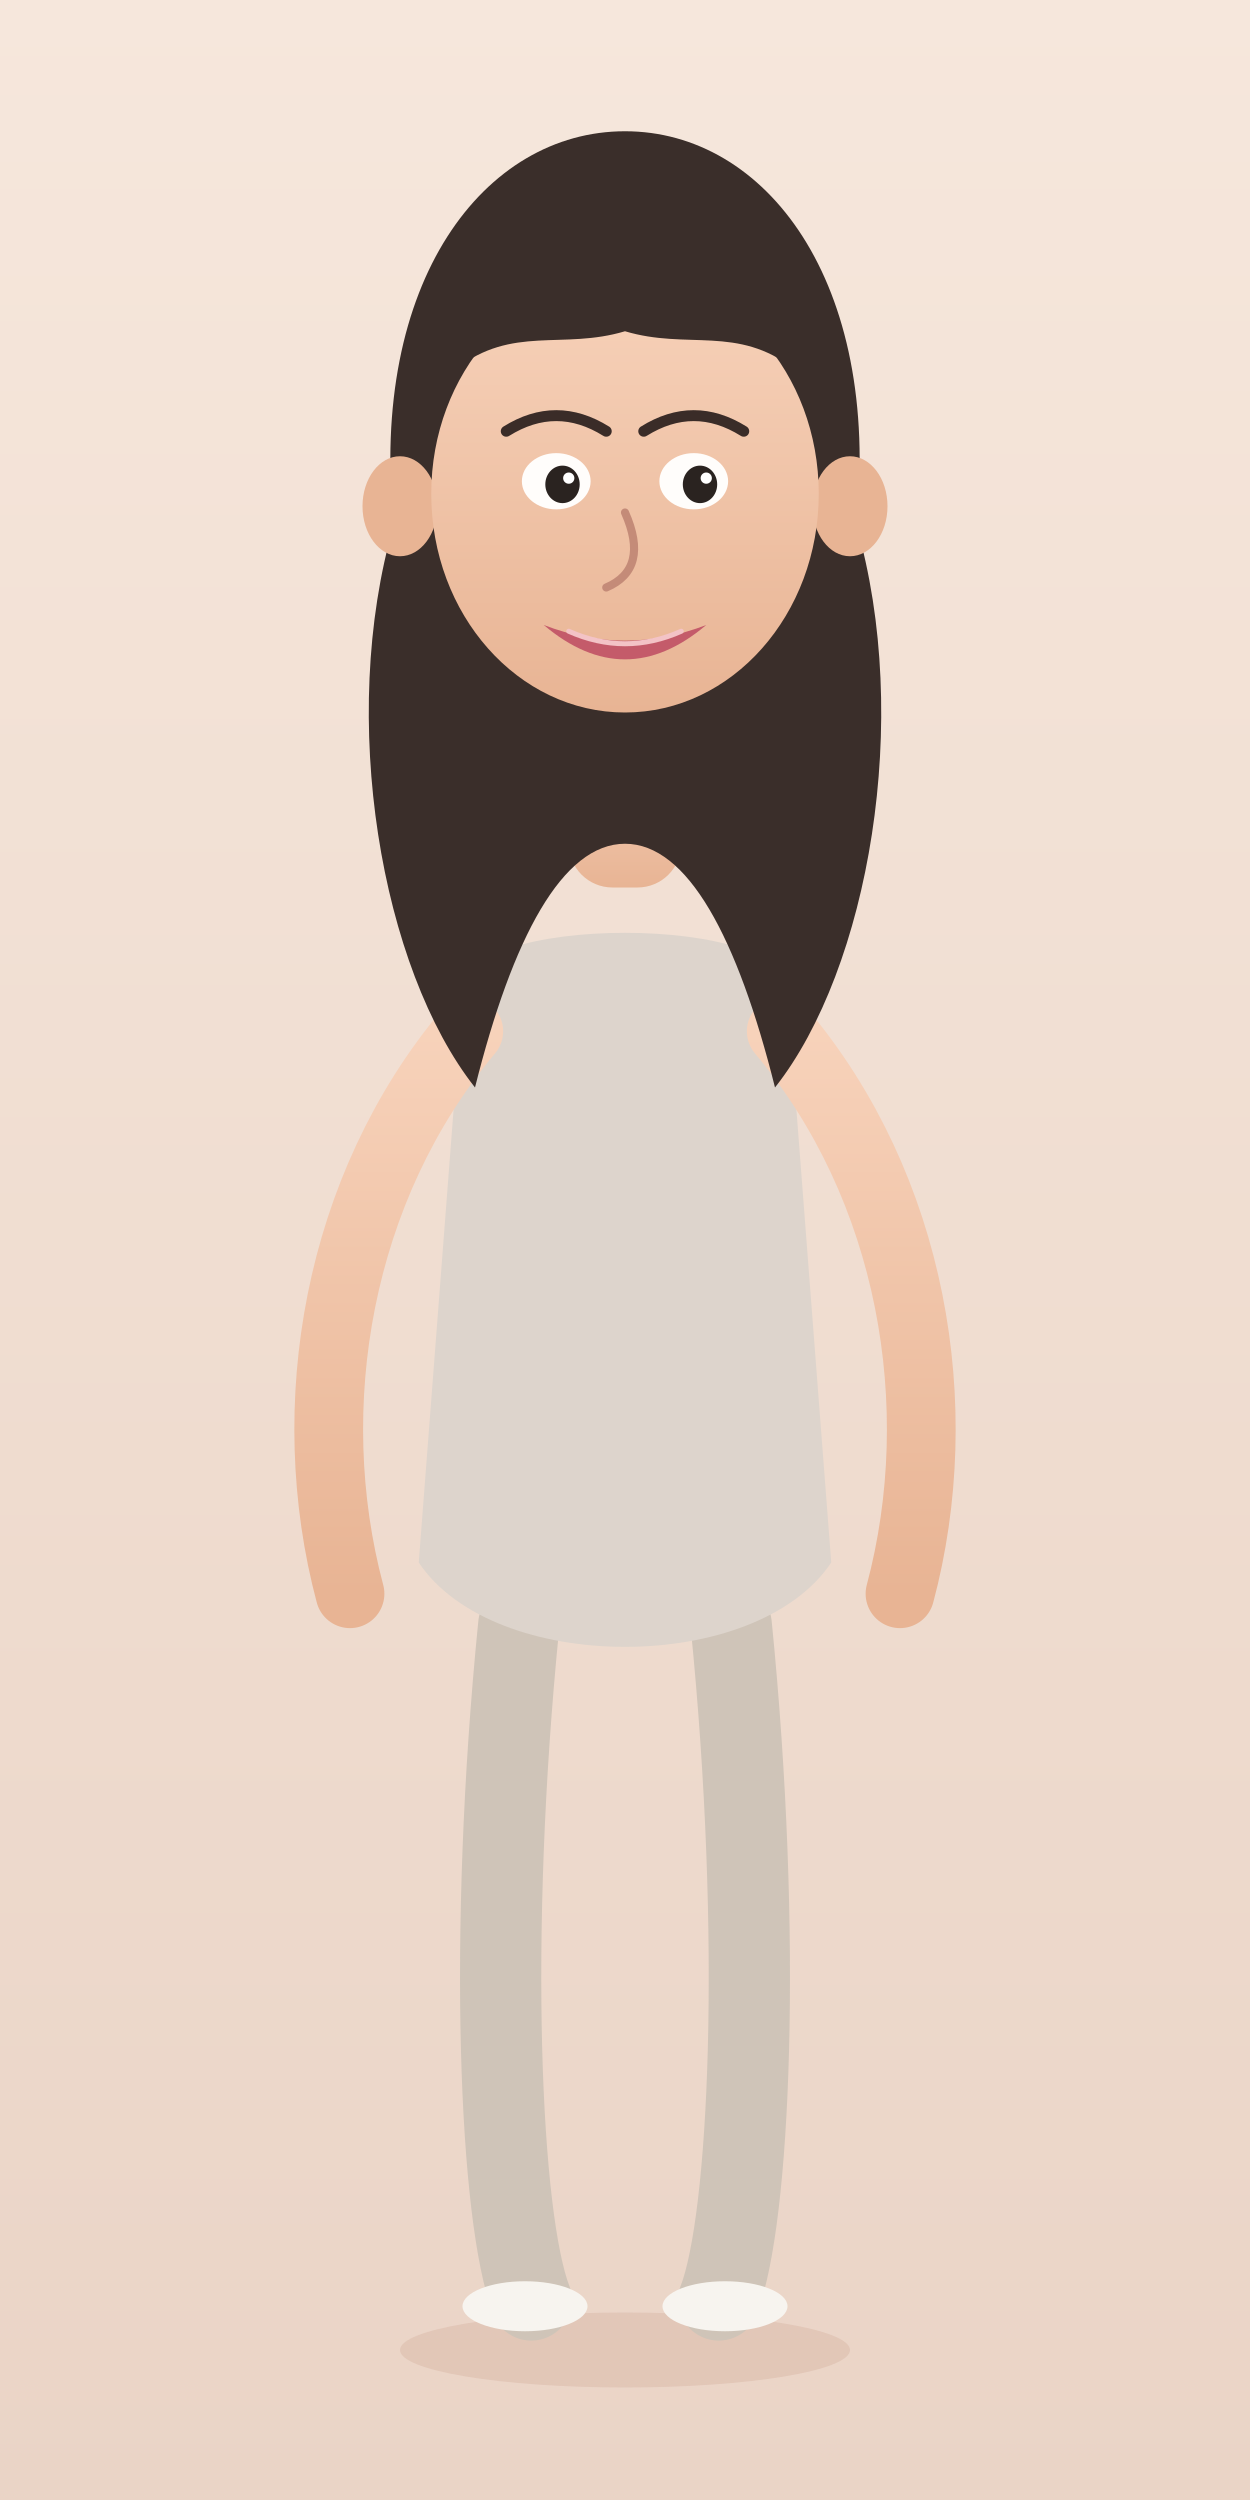
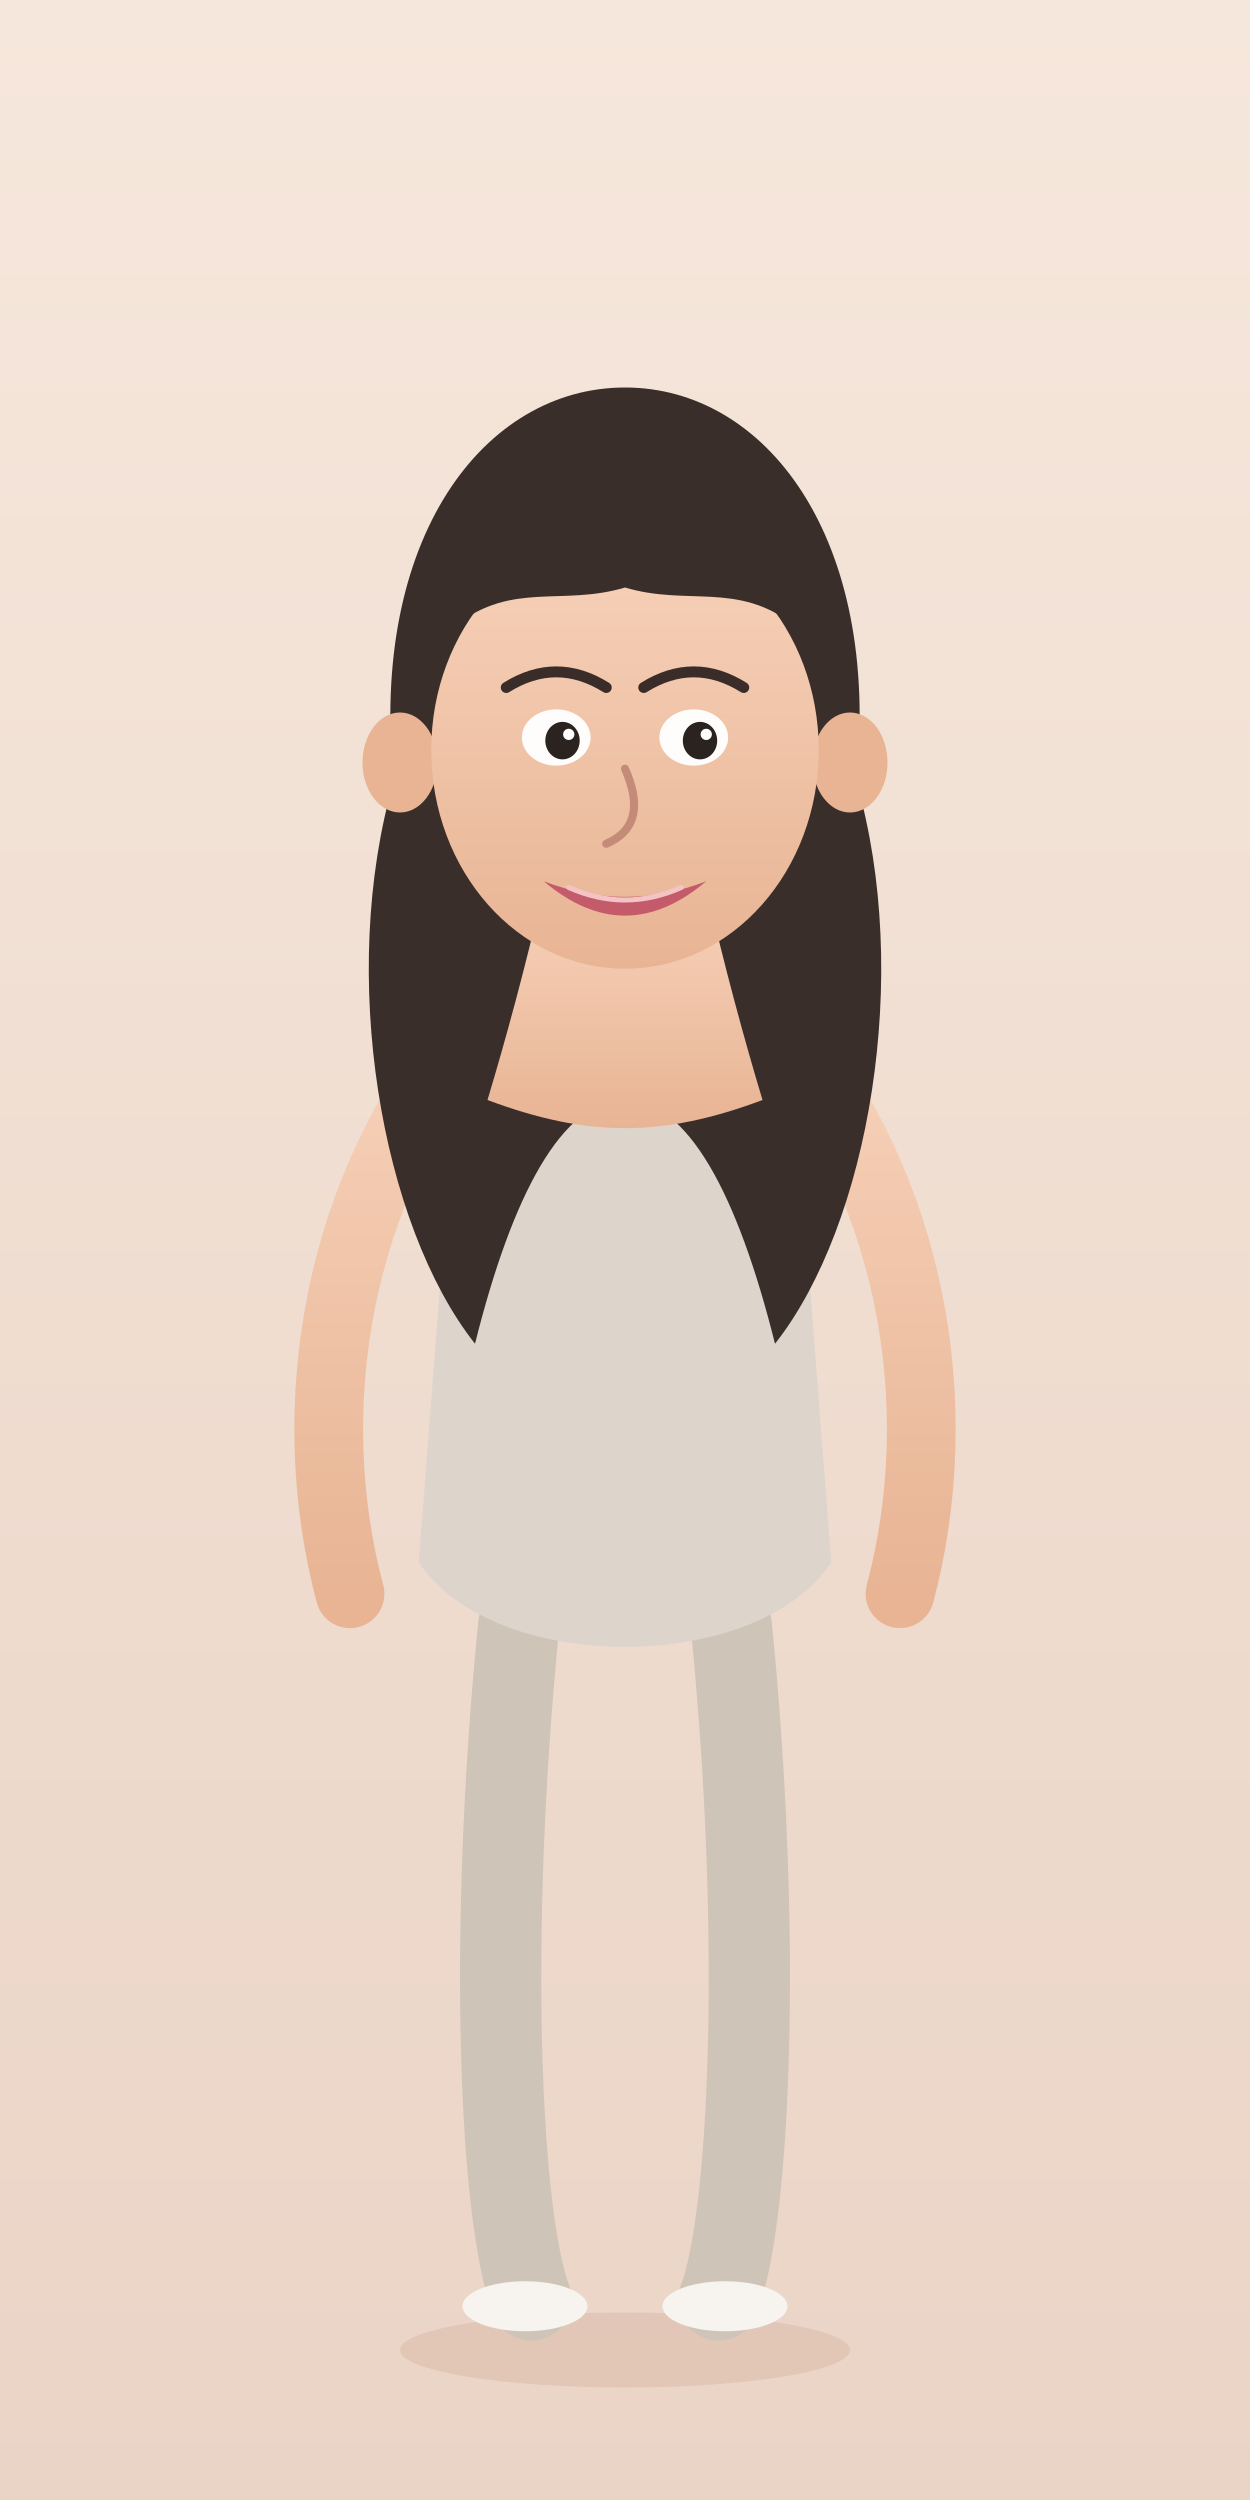
<svg xmlns="http://www.w3.org/2000/svg" viewBox="0 0 400 800" width="400" height="800">
  <defs>
    <linearGradient id="bg" x1="0" y1="0" x2="0" y2="1">
      <stop offset="0" stop-color="#f6e7dc" />
      <stop offset="1" stop-color="#ead4c6" />
    </linearGradient>
    <linearGradient id="skin" x1="0" y1="0" x2="0" y2="1">
      <stop offset="0" stop-color="#f7d2ba" />
      <stop offset="1" stop-color="#e8b494" />
    </linearGradient>
  </defs>
  <rect width="400" height="800" fill="url(#bg)" />
  <ellipse cx="200" cy="752" rx="72" ry="12" fill="#d7b5a4" opacity="0.45" />
  <path d="M166 520 C156 620 160 710 170 736" fill="none" stroke="#cfc4b8" stroke-width="26" stroke-linecap="round" />
  <path d="M234 520 C244 620 240 710 230 736" fill="none" stroke="#cfc4b8" stroke-width="26" stroke-linecap="round" />
  <ellipse cx="168" cy="738" rx="20" ry="8" fill="#f7f4ef" />
  <ellipse cx="232" cy="738" rx="20" ry="8" fill="#f7f4ef" />
  <path d="M148 318 C144 292 256 292 252 318 L266 500 C242 536 158 536 134 500 Z" fill="#ddd4cc" />
  <path d="M150 330 C108 380 96 450 112 510" fill="none" stroke="url(#skin)" stroke-width="22" stroke-linecap="round" />
  <path d="M250 330 C292 380 304 450 288 510" fill="none" stroke="url(#skin)" stroke-width="22" stroke-linecap="round" />
-   <rect x="182" y="236" width="36" height="48" rx="14" fill="url(#skin)" />
-   <path d="M126 168 C118 90 155 42 200 42 C245 42 282 90 274 168 C292 230 278 310 248 348 C236 300 220 270 200 270 C180 270 164 300 152 348 C122 310 108 230 126 168Z" fill="#3a2e2a" />
-   <ellipse cx="128" cy="162" rx="12" ry="16" fill="#e8b494" />
-   <ellipse cx="272" cy="162" rx="12" ry="16" fill="#e8b494" />
-   <ellipse cx="200" cy="158" rx="62" ry="70" fill="url(#skin)" />
-   <path d="M146 118 C158 74 242 74 254 118 C236 104 220 112 200 106 C180 112 164 104 146 118Z" fill="#3a2e2a" />
-   <path d="M162 138 Q178 128 194 138" fill="none" stroke="#3a2c28" stroke-width="3.5" stroke-linecap="round" />
-   <path d="M206 138 Q222 128 238 138" fill="none" stroke="#3a2c28" stroke-width="3.5" stroke-linecap="round" />
-   <ellipse cx="178" cy="154" rx="11" ry="9" fill="#fffdfb" />
-   <ellipse cx="222" cy="154" rx="11" ry="9" fill="#fffdfb" />
-   <ellipse cx="180" cy="155" rx="5.5" ry="6" fill="#2a2320" />
-   <ellipse cx="224" cy="155" rx="5.5" ry="6" fill="#2a2320" />
-   <circle cx="182" cy="153" r="1.8" fill="#fff" />
-   <circle cx="226" cy="153" r="1.8" fill="#fff" />
-   <path d="M200 164 Q208 182 194 188" fill="none" stroke="#c48b78" stroke-width="2.6" stroke-linecap="round" />
-   <path d="M174 200 Q200 222 226 200 Q200 210 174 200Z" fill="#c45b6a" />
-   <path d="M182 202 Q200 210 218 202" fill="none" stroke="#f3c3c6" stroke-width="1.6" stroke-linecap="round" />
+   <path d="M126 250 C118 172 155 124 200 124 C245 124 282 172 274 250 C292 312 278 392 248 430 C236 382 220 352 200 352 C180 352 164 382 152 430 C122 392 108 312 126 250Z" fill="#3a2e2a" />
+   <path d="M174 284 C168 310 162 332 156 352 C188 364 212 364 244 352 C238 332 232 310 226 284 Z" fill="url(#skin)" />
+   <ellipse cx="128" cy="244" rx="12" ry="16" fill="#e8b494" />
+   <ellipse cx="272" cy="244" rx="12" ry="16" fill="#e8b494" />
+   <ellipse cx="200" cy="240" rx="62" ry="70" fill="url(#skin)" />
+   <path d="M146 200 C158 156 242 156 254 200 C236 186 220 194 200 188 C180 194 164 186 146 200Z" fill="#3a2e2a" />
+   <path d="M162 220 Q178 210 194 220" fill="none" stroke="#3a2c28" stroke-width="3.5" stroke-linecap="round" />
+   <path d="M206 220 Q222 210 238 220" fill="none" stroke="#3a2c28" stroke-width="3.5" stroke-linecap="round" />
+   <ellipse cx="178" cy="236" rx="11" ry="9" fill="#fffdfb" />
+   <ellipse cx="222" cy="236" rx="11" ry="9" fill="#fffdfb" />
+   <ellipse cx="180" cy="237" rx="5.5" ry="6" fill="#2a2320" />
+   <ellipse cx="224" cy="237" rx="5.5" ry="6" fill="#2a2320" />
+   <circle cx="182" cy="235" r="1.8" fill="#fff" />
+   <circle cx="226" cy="235" r="1.8" fill="#fff" />
+   <path d="M200 246 Q208 264 194 270" fill="none" stroke="#c48b78" stroke-width="2.6" stroke-linecap="round" />
+   <path d="M174 282 Q200 304 226 282 Q200 292 174 282Z" fill="#c45b6a" />
+   <path d="M182 284 Q200 292 218 284" fill="none" stroke="#f3c3c6" stroke-width="1.6" stroke-linecap="round" />
</svg>
